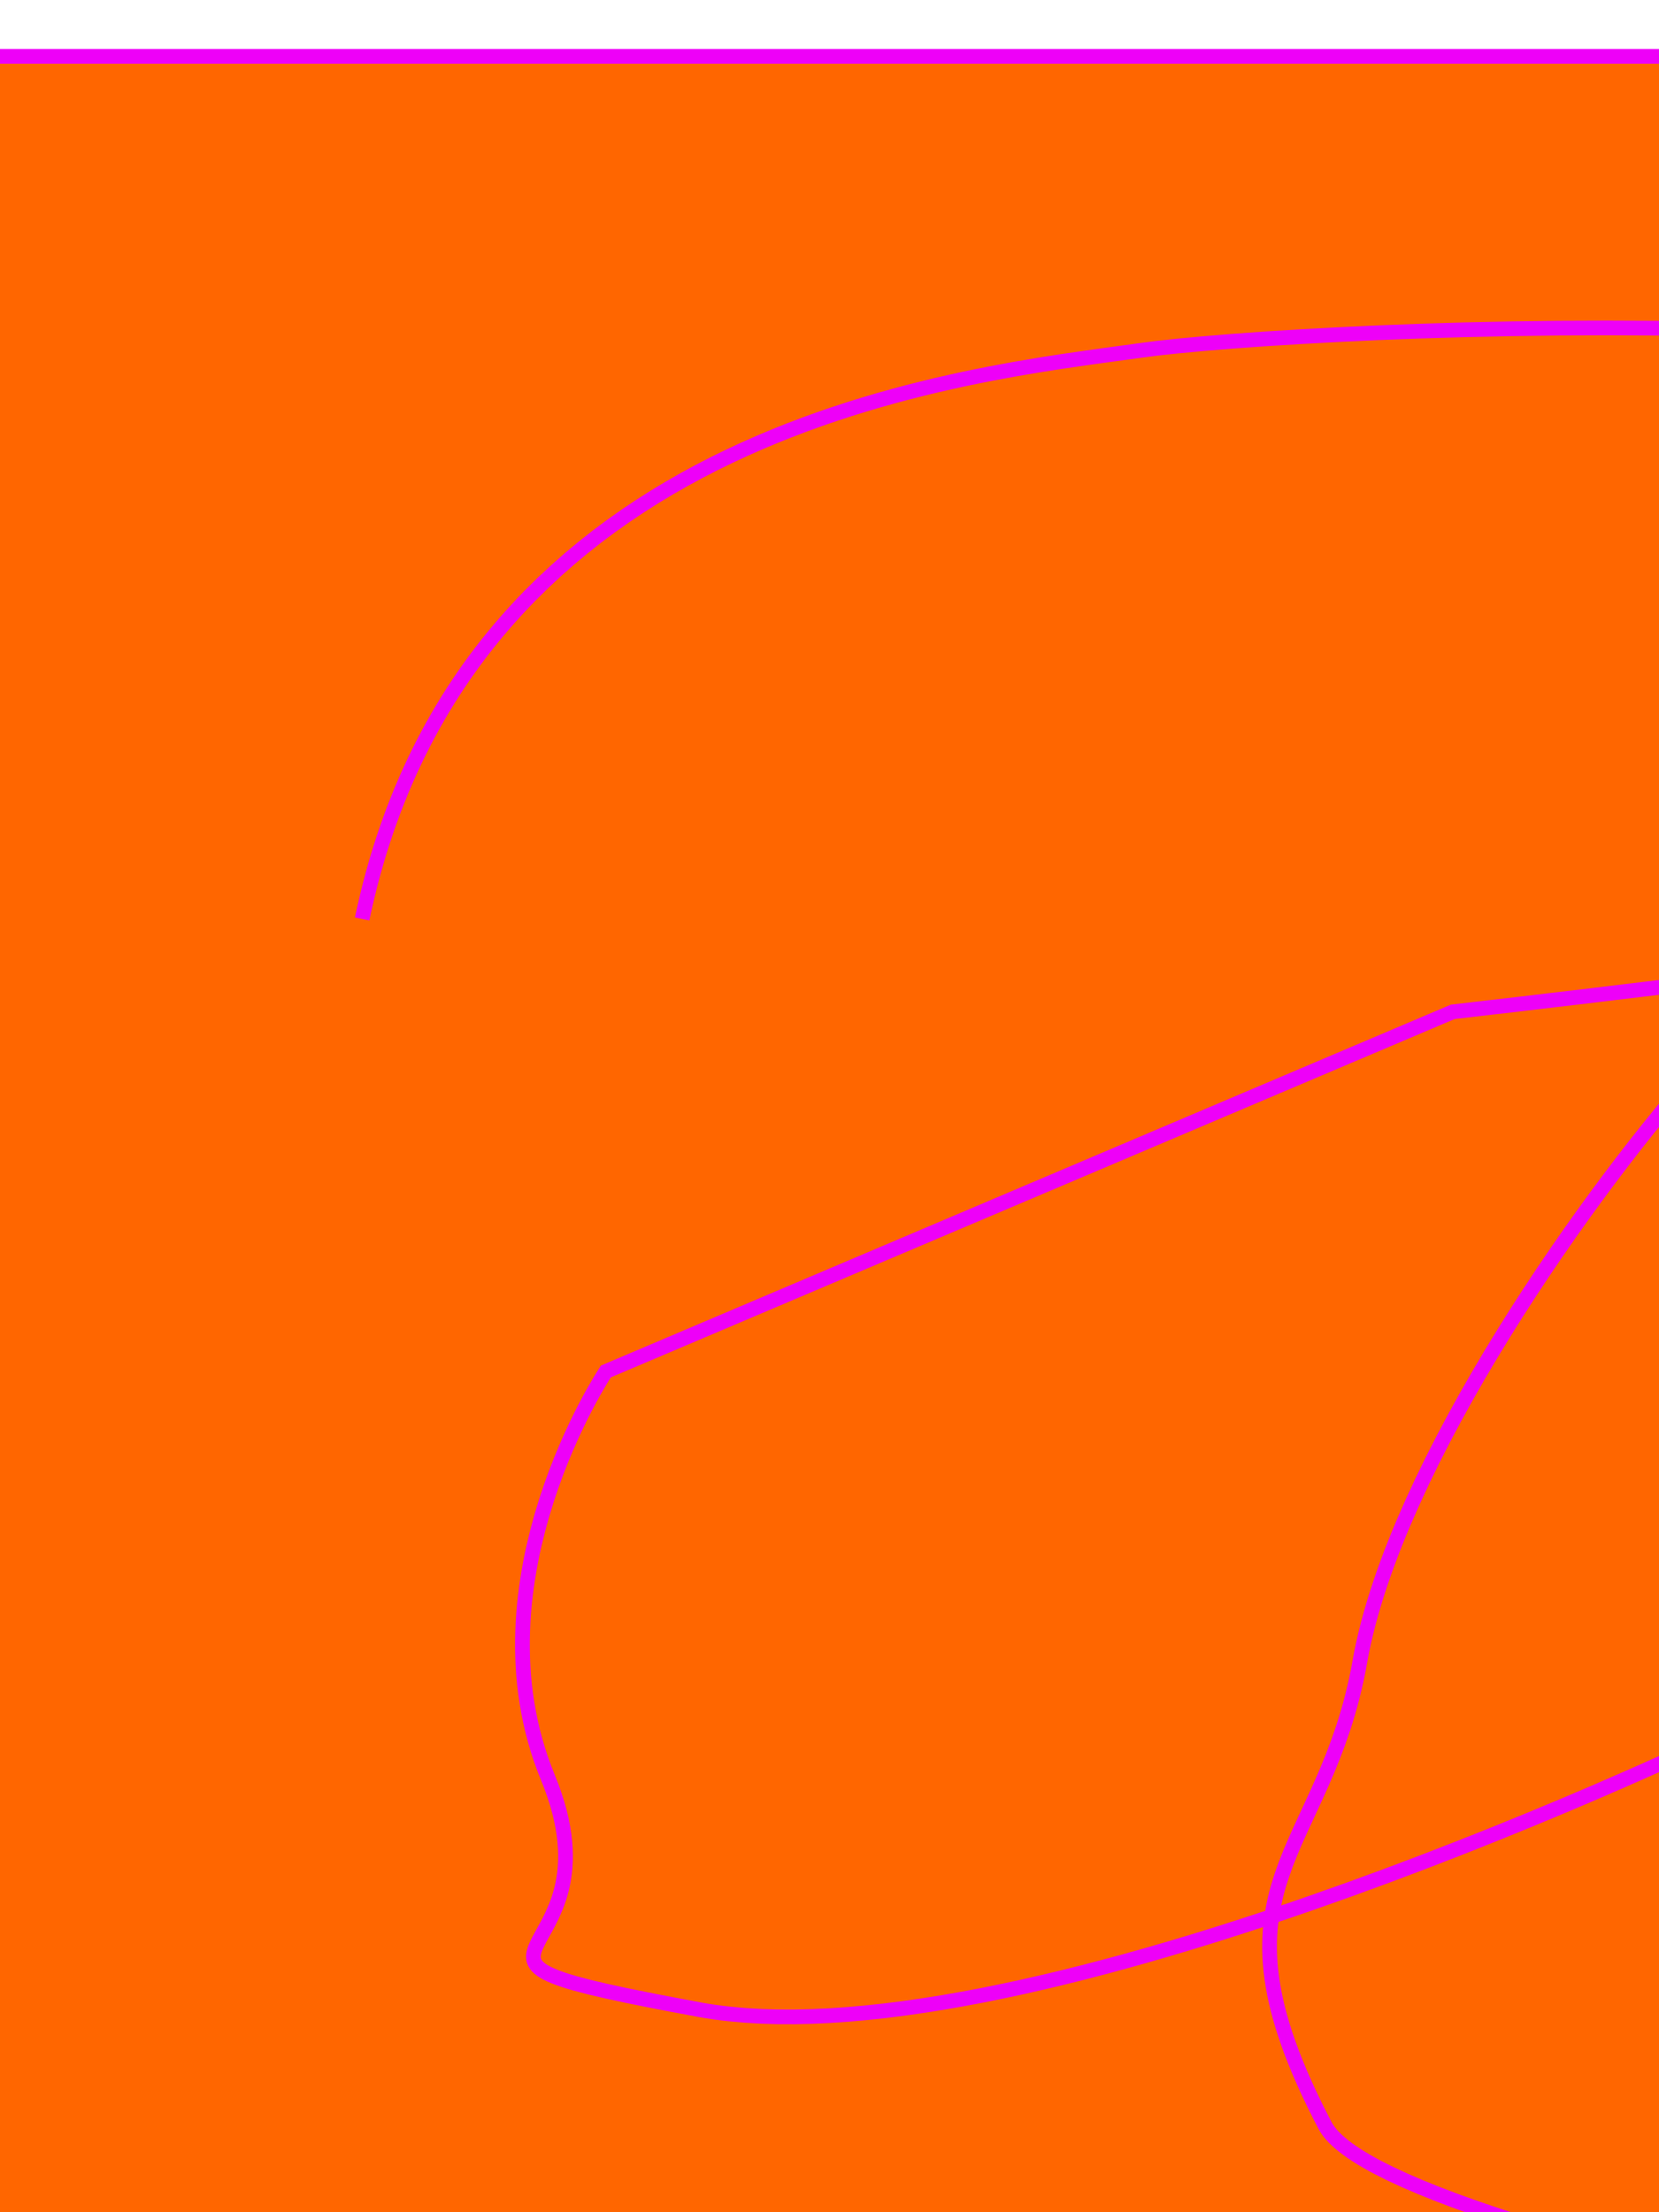
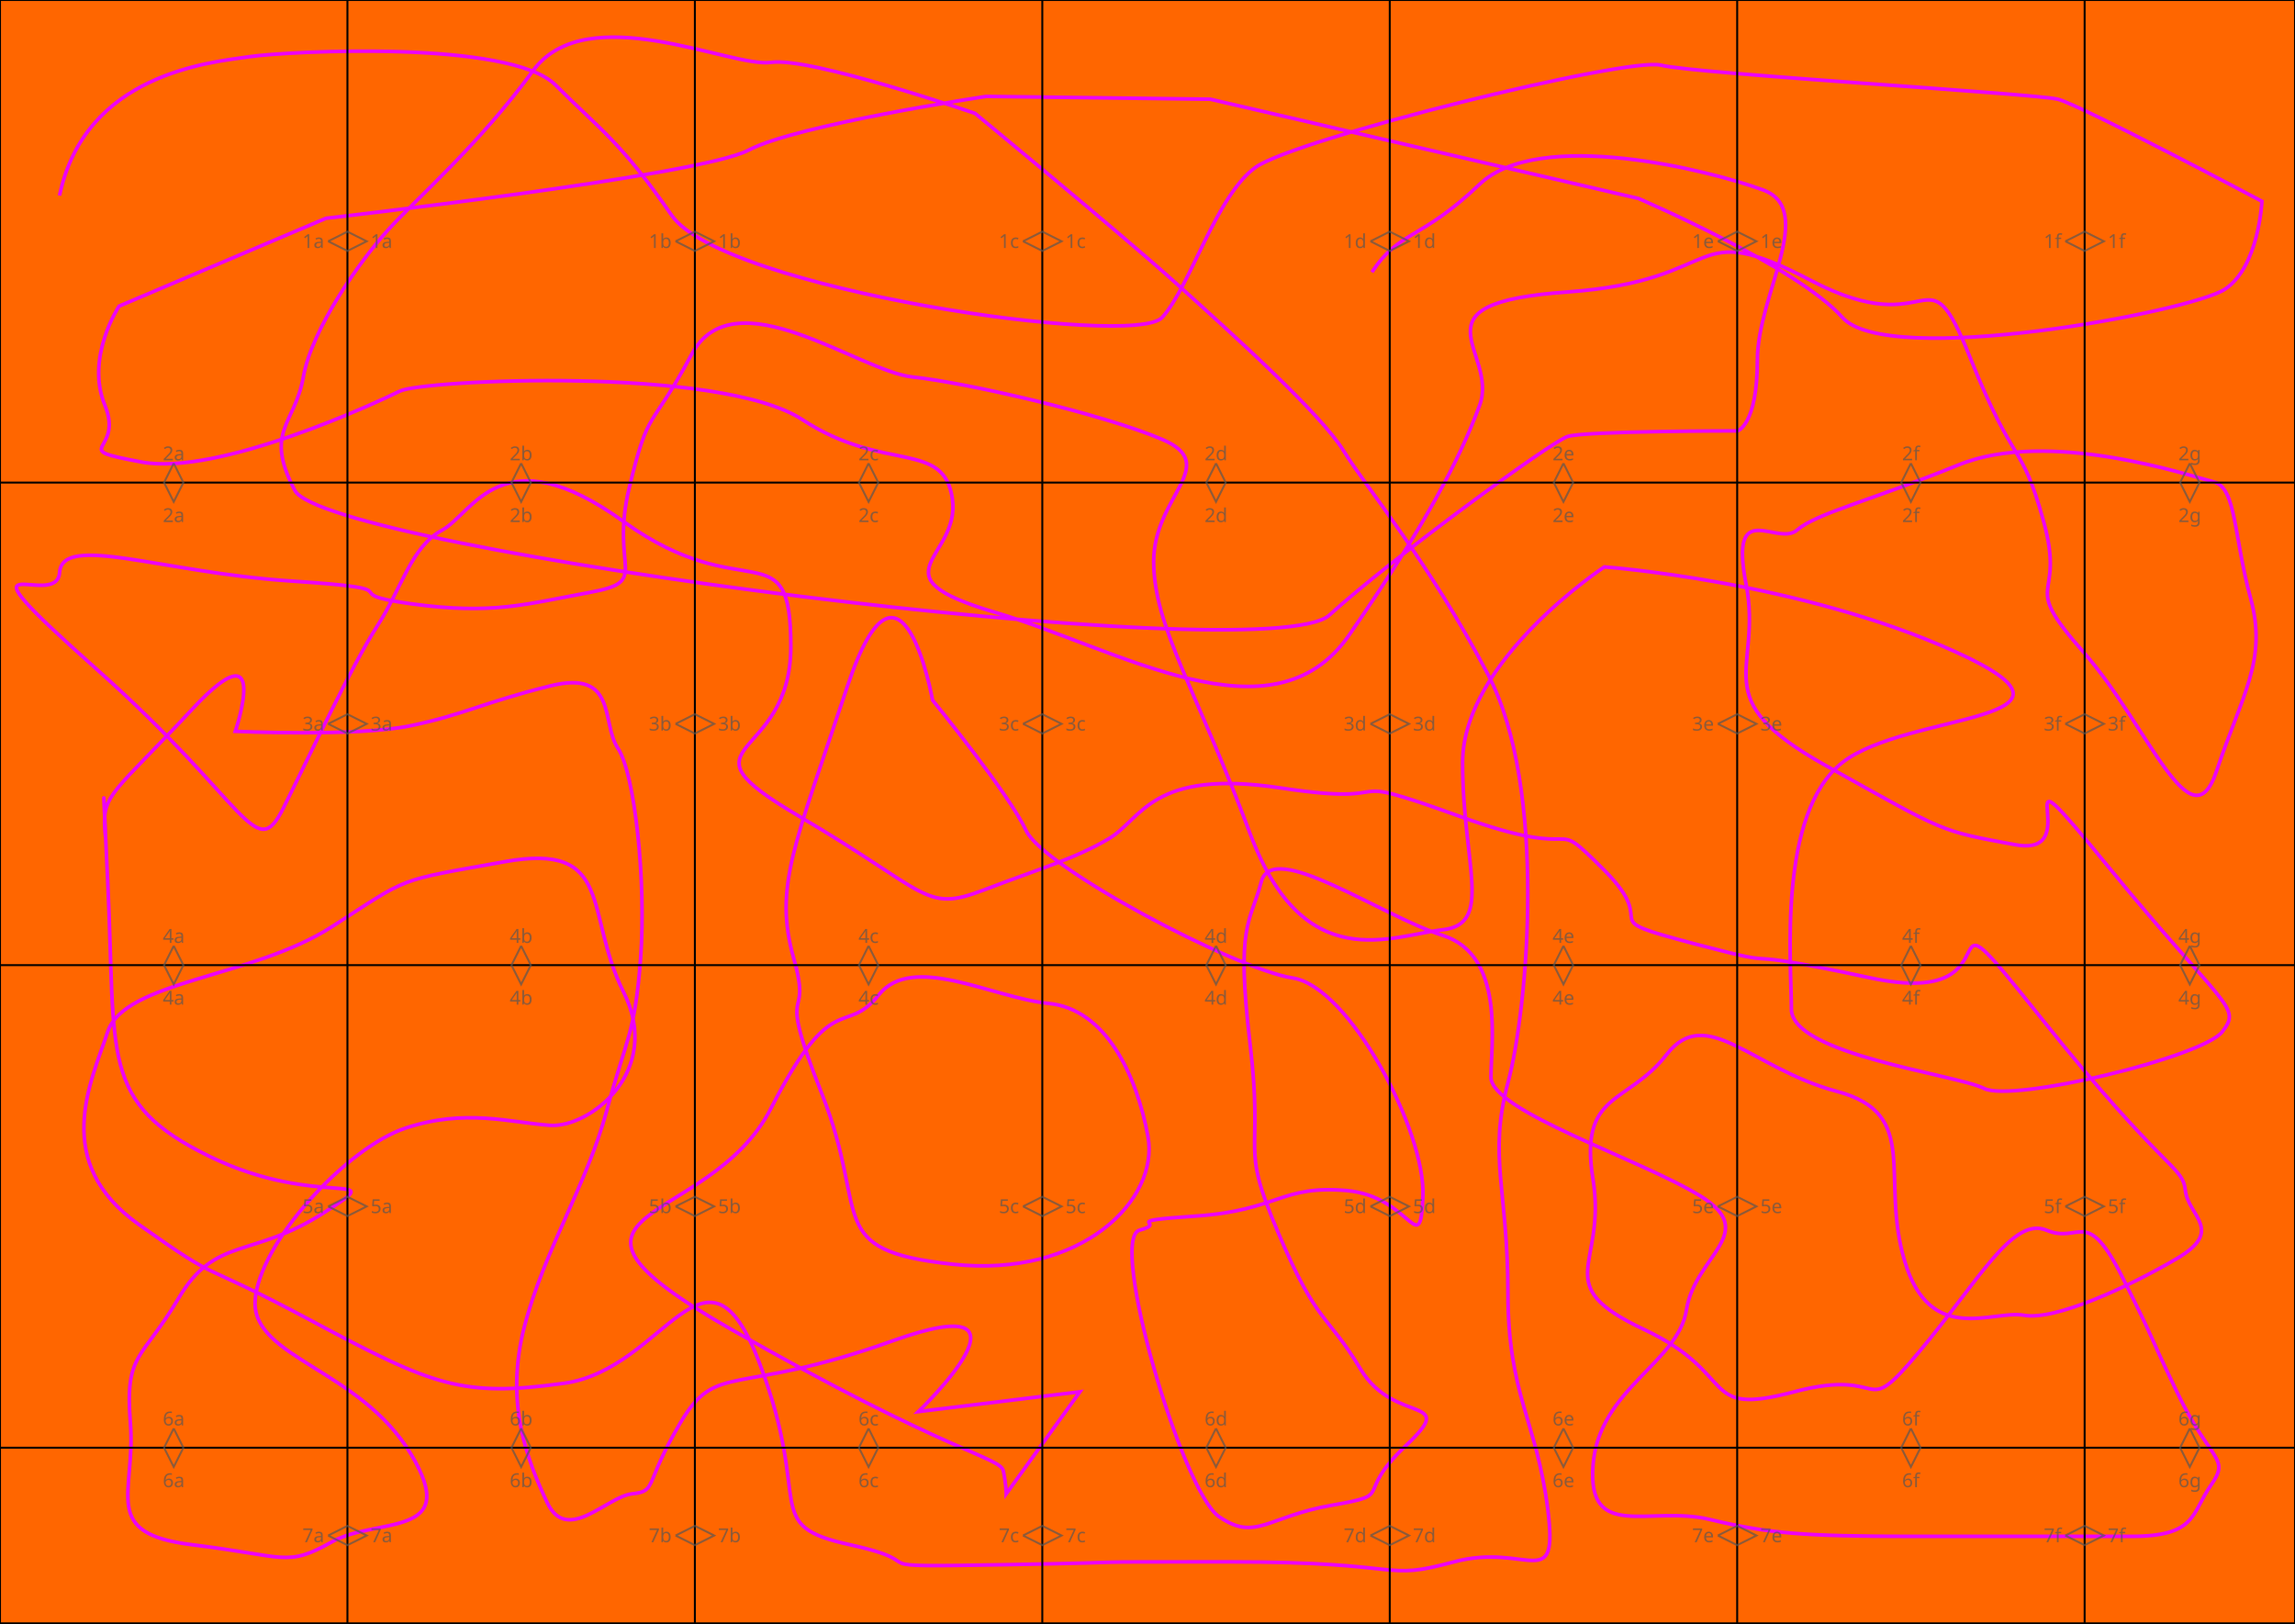
- <svg xmlns="http://www.w3.org/2000/svg" width="210.0" height="280.0" version="1.1" viewBox="-15.0 -15.0 210.0 280.0">
+ <svg xmlns="http://www.w3.org/2000/svg" width="1189mm" height="841mm" version="1.1" viewBox="0 0 1189 841">
  <defs>
    <clipPath id="clipPath932">
      <rect x="-32.591" y="-7.867" width="1239.6" height="869.84" fill="#f60" stroke="#ee00f8" stroke-width="1.865" />
    </clipPath>
  </defs>
  <rect x="-32.591" y="-7.867" width="1239.6" height="869.84" fill="#f60" stroke="#ee00f8" stroke-width="1.865" />
  <path clip-path="url(#clipPath932)" d="m30.838 101.33c13.216-63.145 77.829-69.019 98.388-71.955 20.559-2.937 135.1-8.811 158.6 14.685 23.496 23.496 33.775 29.37 60.208 67.55s239.36 69.019 254.05 52.865c14.685-16.153 27.901-63.145 48.46-77.829 20.559-14.685 192.37-57.271 209.99-52.865 17.622 4.405 193.84 14.685 205.59 17.622 11.748 2.937 105.73 52.865 105.73 52.865s-1.468 33.775-19.09 45.523c-17.622 11.748-174.75 41.117-198.24 14.685-23.496-26.433-105.73-61.676-105.73-61.676l-221.74-51.397-116.01-1.468s-98.388 14.685-123.35 27.901c-24.964 13.216-218.8 35.244-218.8 35.244l-107.2 45.523s-17.622 26.433-7.342 51.397c10.279 24.964-20.559 22.027 19.09 29.37s121.88-30.838 133.63-36.712 165.94-13.216 208.52 14.685c42.586 27.901 73.424 10.279 77.829 41.117 4.405 30.838-42.586 39.649 22.027 58.739s143.91 69.019 183.56 11.748c39.649-57.271 57.271-91.046 67.55-118.95 10.279-27.901-38.18-52.865 45.523-58.739s61.676-39.649 126.29-5.874c64.613 33.775 58.739-19.09 82.235 39.649s26.433 42.586 38.18 85.172c11.748 42.586-13.216 29.37 20.559 67.55s55.802 101.33 69.018 61.676c13.216-39.649 26.433-57.271 17.622-89.577s-7.342-57.271-19.09-60.208c-11.748-2.937-85.172-27.901-132.16-8.811-46.991 19.09-73.424 24.964-83.703 33.775-10.279 8.811-35.244-17.622-26.433 27.901 8.811 45.523-22.027 58.739 41.117 93.983 63.145 35.244 58.739 33.775 98.388 41.117 39.649 7.342-11.748-61.676 48.46 11.748s69.019 71.956 58.739 85.172c-10.279 13.216-108.67 36.712-123.35 29.37s-99.857-17.622-99.857-41.117c0-23.496-7.342-101.33 26.433-127.76 33.775-26.433 139.51-20.559 58.739-57.271-80.766-36.712-182.09-44.054-182.09-44.054s-73.424 48.46-73.424 101.33c0 52.865 16.153 83.703-10.279 86.64-26.433 2.937-71.956 24.964-99.857-49.928s-49.928-107.2-49.928-140.97c0-33.775 35.244-49.928 4.405-63.145-30.838-13.216-101.33-29.37-129.23-32.307-27.901-2.937-92.514-52.865-114.54-11.748s-22.027 26.433-32.307 69.019 11.748 48.46-20.559 54.334c-32.307 5.874-49.928 11.748-92.514 5.874s5.874-7.342-61.676-11.748c-67.55-4.405-118.95-24.964-120.42-4.405-1.468 20.559-60.208-20.559 19.09 49.928s82.235 101.33 96.92 71.956c14.685-29.37 35.244-73.424 48.46-93.983s17.622-41.117 33.775-49.928c16.153-8.811 30.838-49.928 93.983-4.405 63.145 45.523 86.64 2.937 86.64 64.613s-63.145 48.46 4.405 88.109 64.613 49.928 95.451 38.18 46.991-16.153 64.613-26.433c17.622-10.279 22.027-36.712 89.577-26.433s23.496-10.279 92.514 14.685c69.019 24.964 44.054-2.937 74.892 27.901s-8.811 23.496 46.991 38.18c55.802 14.685 8.811 0 91.046 17.622 82.235 17.622 23.496-60.208 88.109 20.559 64.613 80.766 73.424 76.361 74.892 89.577 1.468 13.216 20.559 20.559-4.405 35.244-24.964 14.685-63.145 32.307-79.298 29.37s-48.46 16.153-61.676-27.901 8.811-76.361-35.244-88.109c-44.054-11.748-67.55-45.523-88.109-19.09s-45.523 19.09-38.18 64.613-23.496 54.334 26.433 77.829c49.928 23.496 27.901 45.523 77.829 32.307s33.775 16.153 64.613-20.559 48.46-70.487 66.082-63.145c17.622 7.342 20.559-13.216 39.649 24.964s10.279 22.027 27.901 58.739 27.901 33.775 17.622 48.46-7.342 26.433-41.117 26.433h-113.07c-57.271 0-74.892-1.468-105.73-8.811s-63.145 11.748-60.208-27.901 44.054-52.865 48.46-80.766c4.405-27.901 38.18-39.649 7.342-58.739-30.838-19.09-108.67-44.054-108.67-61.676s7.342-63.145-24.964-73.424-88.109-49.928-93.983-27.901c-5.874 22.027-13.216 22.027-5.874 83.703 7.342 61.676-5.874 49.928 14.685 98.388 20.559 48.46 24.964 41.117 42.586 70.487s51.397 13.216 23.496 39.649-4.405 24.964-38.18 30.838-39.649 19.09-58.739 5.874c-19.09-13.216-57.271-143.91-41.117-148.32 16.153-4.405-13.216-4.405 29.37-7.342s44.054-16.153 77.829-13.216 38.18 36.712 39.649 2.937c1.468-33.775-38.18-108.67-67.55-113.07-29.37-4.405-129.23-57.271-138.04-76.361-8.811-19.09-48.46-67.55-48.46-67.55s-16.153-91.046-44.054-7.342c-27.901 83.703-38.18 104.26-27.901 140.97 10.279 36.712-10.279 7.342 14.685 70.487 24.964 63.145 0 80.766 67.55 88.109 67.55 7.342 107.2-33.775 101.33-66.082-5.874-32.307-22.027-66.082-51.397-69.019s-70.487-26.433-88.109-4.405c-17.622 22.027-23.496-4.405-55.802 58.739-32.307 63.145-133.63 49.928-20.559 114.54 113.07 64.613 139.51 66.082 140.97 73.424 1.468 7.342 1.468 11.748 1.468 11.748l38.18-52.865-83.703 10.279s69.019-66.082-13.216-36.712-91.046 10.279-110.14 42.586c-19.09 32.307-11.748 35.244-24.964 36.712-13.216 1.468-33.775 26.433-44.054 4.405-10.279-22.027-22.027-51.397-11.748-91.046s32.307-73.424 42.586-111.6c10.279-38.18 14.685-39.649 17.622-79.298s-2.937-95.451-11.748-108.67c-8.811-13.216 0-41.117-35.244-32.307-35.244 8.811-44.054 14.685-71.956 20.559-27.901 5.874-91.046 2.937-91.046 2.937s19.09-55.802-22.027-11.748-46.991 44.054-45.523 63.145c1.468 19.09-2.937-64.613 1.468 26.433 4.405 91.046-4.405 114.54 52.865 142.44 57.271 27.901 95.451 5.874 58.739 29.37-36.712 23.496-55.802 11.748-74.892 44.054-19.09 32.307-27.901 27.901-24.964 64.613s-16.153 57.271 32.307 63.145c48.46 5.874 48.46 11.748 71.955-1.468 23.496-13.216 67.55-1.468 41.117-45.523-26.433-44.054-82.235-49.928-80.766-79.298 1.468-29.37 46.991-79.298 77.829-89.577s54.334-2.937 74.892-1.468c20.559 1.468 58.739-27.901 38.18-69.019-20.559-41.117-4.405-77.829-61.676-67.55s-48.46 7.342-89.577 33.775c-41.117 26.433-107.2 27.901-116.01 54.334-8.811 26.433-29.37 67.55 16.153 99.857s26.433 16.153 89.577 49.928c63.145 33.775 77.829 39.649 130.69 32.307 52.865-7.342 73.424-83.703 101.33-10.279 27.901 73.424 0 83.703 46.991 93.983 46.991 10.279-2.937 11.748 80.766 10.279 83.703-1.468 22.027-1.468 116.01-1.468s77.829 10.279 116.01 0c38.18-10.279 54.334 17.622 48.46-27.901-5.874-45.523-20.559-58.739-20.559-111.6 0-52.865-10.279-70.487 0-108.67 10.279-38.18 20.559-152.72-10.279-211.46-30.838-58.739-63.145-96.92-74.892-116.01-11.748-19.09-57.271-60.208-86.64-86.64-29.37-26.433-104.26-88.109-104.26-88.109s-85.172-29.37-105.73-26.433c-20.559 2.937-95.451-33.775-123.35 4.405-27.901 38.18-60.208 66.082-74.892 82.235-14.685 16.153-39.649 51.397-44.054 76.361-4.405 24.964-20.559 27.901-4.405 58.739 16.153 30.838 503.69 93.983 536 64.613 32.307-29.37 114.54-89.577 123.35-92.514 8.811-2.937 88.109-2.937 88.109-2.937s10.279-2.937 10.279-36.712 30.838-77.829 2.937-88.109c-27.901-10.279-116.01-32.307-146.85-2.937-30.838 29.37-41.117 23.496-55.802 45.523" fill="none" stroke="#ee00f8" stroke-width="1.865" />
+   <rect stroke="#000" fill="none" stroke-width="1" x="0" y="0" width="1189.0" height="841.0" />
+   <path stroke="#000" stroke-width="1" d="M180.0 0 V841.0" />
+   <path stroke="#000" stroke-width="1" d="M360.0 0 V841.0" />
+   <path stroke="#000" stroke-width="1" d="M540.0 0 V841.0" />
+   <path stroke="#000" stroke-width="1" d="M720.0 0 V841.0" />
+   <path stroke="#000" stroke-width="1" d="M900.0 0 V841.0" />
+   <path stroke="#000" stroke-width="1" d="M1080.0 0 V841.0" />
+   <path stroke="#000" stroke-width="1" d="M0 250.0 H1189.0" />
+   <path stroke="#000" stroke-width="1" d="M0 500.0 H1189.0" />
+   <path stroke="#000" stroke-width="1" d="M0 750.0 H1189.0" />
+   <g opacity="0.7">
+     <text x="168.0" y="125.0" font-family="sans-serif" font-size="10" dominant-baseline="middle" text-anchor="end" stroke-width="0" stroke="#555" fill="#555">1a</text>
+     <text x="192.0" y="125.0" font-family="sans-serif" font-size="10" dominant-baseline="middle" text-anchor="start" stroke-width="0" stroke="#555" fill="#555">1a</text>
+     <path d="M170.0 125.0 L180.0 130.0 L190.0 125.0 L180.0 120.0 L170.0 125.0" stroke-width="1" stroke="#555" fill="none">1a</path>
+   </g>
+   <g opacity="0.7">
+     <text x="348.0" y="125.0" font-family="sans-serif" font-size="10" dominant-baseline="middle" text-anchor="end" stroke-width="0" stroke="#555" fill="#555">1b</text>
+     <text x="372.0" y="125.0" font-family="sans-serif" font-size="10" dominant-baseline="middle" text-anchor="start" stroke-width="0" stroke="#555" fill="#555">1b</text>
+     <path d="M350.0 125.0 L360.0 130.0 L370.0 125.0 L360.0 120.0 L350.0 125.0" stroke-width="1" stroke="#555" fill="none">1b</path>
+   </g>
+   <g opacity="0.7">
+     <text x="528.0" y="125.0" font-family="sans-serif" font-size="10" dominant-baseline="middle" text-anchor="end" stroke-width="0" stroke="#555" fill="#555">1c</text>
+     <text x="552.0" y="125.0" font-family="sans-serif" font-size="10" dominant-baseline="middle" text-anchor="start" stroke-width="0" stroke="#555" fill="#555">1c</text>
+     <path d="M530.0 125.0 L540.0 130.0 L550.0 125.0 L540.0 120.0 L530.0 125.0" stroke-width="1" stroke="#555" fill="none">1c</path>
+   </g>
+   <g opacity="0.7">
+     <text x="708.0" y="125.0" font-family="sans-serif" font-size="10" dominant-baseline="middle" text-anchor="end" stroke-width="0" stroke="#555" fill="#555">1d</text>
+     <text x="732.0" y="125.0" font-family="sans-serif" font-size="10" dominant-baseline="middle" text-anchor="start" stroke-width="0" stroke="#555" fill="#555">1d</text>
+     <path d="M710.0 125.0 L720.0 130.0 L730.0 125.0 L720.0 120.0 L710.0 125.0" stroke-width="1" stroke="#555" fill="none">1d</path>
+   </g>
+   <g opacity="0.7">
+     <text x="888.0" y="125.0" font-family="sans-serif" font-size="10" dominant-baseline="middle" text-anchor="end" stroke-width="0" stroke="#555" fill="#555">1e</text>
+     <text x="912.0" y="125.0" font-family="sans-serif" font-size="10" dominant-baseline="middle" text-anchor="start" stroke-width="0" stroke="#555" fill="#555">1e</text>
+     <path d="M890.0 125.0 L900.0 130.0 L910.0 125.0 L900.0 120.0 L890.0 125.0" stroke-width="1" stroke="#555" fill="none">1e</path>
+   </g>
+   <g opacity="0.7">
+     <text x="1068.0" y="125.0" font-family="sans-serif" font-size="10" dominant-baseline="middle" text-anchor="end" stroke-width="0" stroke="#555" fill="#555">1f</text>
+     <text x="1092.0" y="125.0" font-family="sans-serif" font-size="10" dominant-baseline="middle" text-anchor="start" stroke-width="0" stroke="#555" fill="#555">1f</text>
+     <path d="M1070.0 125.0 L1080.0 130.0 L1090.0 125.0 L1080.0 120.0 L1070.0 125.0" stroke-width="1" stroke="#555" fill="none">1f</path>
+   </g>
+   <g opacity="0.7">
+     <text x="168.0" y="375.0" font-family="sans-serif" font-size="10" dominant-baseline="middle" text-anchor="end" stroke-width="0" stroke="#555" fill="#555">3a</text>
+     <text x="192.0" y="375.0" font-family="sans-serif" font-size="10" dominant-baseline="middle" text-anchor="start" stroke-width="0" stroke="#555" fill="#555">3a</text>
+     <path d="M170.0 375.0 L180.0 380.0 L190.0 375.0 L180.0 370.0 L170.0 375.0" stroke-width="1" stroke="#555" fill="none">3a</path>
+   </g>
+   <g opacity="0.7">
+     <text x="348.0" y="375.0" font-family="sans-serif" font-size="10" dominant-baseline="middle" text-anchor="end" stroke-width="0" stroke="#555" fill="#555">3b</text>
+     <text x="372.0" y="375.0" font-family="sans-serif" font-size="10" dominant-baseline="middle" text-anchor="start" stroke-width="0" stroke="#555" fill="#555">3b</text>
+     <path d="M350.0 375.0 L360.0 380.0 L370.0 375.0 L360.0 370.0 L350.0 375.0" stroke-width="1" stroke="#555" fill="none">3b</path>
+   </g>
+   <g opacity="0.7">
+     <text x="528.0" y="375.0" font-family="sans-serif" font-size="10" dominant-baseline="middle" text-anchor="end" stroke-width="0" stroke="#555" fill="#555">3c</text>
+     <text x="552.0" y="375.0" font-family="sans-serif" font-size="10" dominant-baseline="middle" text-anchor="start" stroke-width="0" stroke="#555" fill="#555">3c</text>
+     <path d="M530.0 375.0 L540.0 380.0 L550.0 375.0 L540.0 370.0 L530.0 375.0" stroke-width="1" stroke="#555" fill="none">3c</path>
+   </g>
+   <g opacity="0.7">
+     <text x="708.0" y="375.0" font-family="sans-serif" font-size="10" dominant-baseline="middle" text-anchor="end" stroke-width="0" stroke="#555" fill="#555">3d</text>
+     <text x="732.0" y="375.0" font-family="sans-serif" font-size="10" dominant-baseline="middle" text-anchor="start" stroke-width="0" stroke="#555" fill="#555">3d</text>
+     <path d="M710.0 375.0 L720.0 380.0 L730.0 375.0 L720.0 370.0 L710.0 375.0" stroke-width="1" stroke="#555" fill="none">3d</path>
+   </g>
+   <g opacity="0.7">
+     <text x="888.0" y="375.0" font-family="sans-serif" font-size="10" dominant-baseline="middle" text-anchor="end" stroke-width="0" stroke="#555" fill="#555">3e</text>
+     <text x="912.0" y="375.0" font-family="sans-serif" font-size="10" dominant-baseline="middle" text-anchor="start" stroke-width="0" stroke="#555" fill="#555">3e</text>
+     <path d="M890.0 375.0 L900.0 380.0 L910.0 375.0 L900.0 370.0 L890.0 375.0" stroke-width="1" stroke="#555" fill="none">3e</path>
+   </g>
+   <g opacity="0.7">
+     <text x="1068.0" y="375.0" font-family="sans-serif" font-size="10" dominant-baseline="middle" text-anchor="end" stroke-width="0" stroke="#555" fill="#555">3f</text>
+     <text x="1092.0" y="375.0" font-family="sans-serif" font-size="10" dominant-baseline="middle" text-anchor="start" stroke-width="0" stroke="#555" fill="#555">3f</text>
+     <path d="M1070.0 375.0 L1080.0 380.0 L1090.0 375.0 L1080.0 370.0 L1070.0 375.0" stroke-width="1" stroke="#555" fill="none">3f</path>
+   </g>
+   <g opacity="0.7">
+     <text x="168.0" y="625.0" font-family="sans-serif" font-size="10" dominant-baseline="middle" text-anchor="end" stroke-width="0" stroke="#555" fill="#555">5a</text>
+     <text x="192.0" y="625.0" font-family="sans-serif" font-size="10" dominant-baseline="middle" text-anchor="start" stroke-width="0" stroke="#555" fill="#555">5a</text>
+     <path d="M170.0 625.0 L180.0 630.0 L190.0 625.0 L180.0 620.0 L170.0 625.0" stroke-width="1" stroke="#555" fill="none">5a</path>
+   </g>
+   <g opacity="0.7">
+     <text x="348.0" y="625.0" font-family="sans-serif" font-size="10" dominant-baseline="middle" text-anchor="end" stroke-width="0" stroke="#555" fill="#555">5b</text>
+     <text x="372.0" y="625.0" font-family="sans-serif" font-size="10" dominant-baseline="middle" text-anchor="start" stroke-width="0" stroke="#555" fill="#555">5b</text>
+     <path d="M350.0 625.0 L360.0 630.0 L370.0 625.0 L360.0 620.0 L350.0 625.0" stroke-width="1" stroke="#555" fill="none">5b</path>
+   </g>
+   <g opacity="0.7">
+     <text x="528.0" y="625.0" font-family="sans-serif" font-size="10" dominant-baseline="middle" text-anchor="end" stroke-width="0" stroke="#555" fill="#555">5c</text>
+     <text x="552.0" y="625.0" font-family="sans-serif" font-size="10" dominant-baseline="middle" text-anchor="start" stroke-width="0" stroke="#555" fill="#555">5c</text>
+     <path d="M530.0 625.0 L540.0 630.0 L550.0 625.0 L540.0 620.0 L530.0 625.0" stroke-width="1" stroke="#555" fill="none">5c</path>
+   </g>
+   <g opacity="0.7">
+     <text x="708.0" y="625.0" font-family="sans-serif" font-size="10" dominant-baseline="middle" text-anchor="end" stroke-width="0" stroke="#555" fill="#555">5d</text>
+     <text x="732.0" y="625.0" font-family="sans-serif" font-size="10" dominant-baseline="middle" text-anchor="start" stroke-width="0" stroke="#555" fill="#555">5d</text>
+     <path d="M710.0 625.0 L720.0 630.0 L730.0 625.0 L720.0 620.0 L710.0 625.0" stroke-width="1" stroke="#555" fill="none">5d</path>
+   </g>
+   <g opacity="0.7">
+     <text x="888.0" y="625.0" font-family="sans-serif" font-size="10" dominant-baseline="middle" text-anchor="end" stroke-width="0" stroke="#555" fill="#555">5e</text>
+     <text x="912.0" y="625.0" font-family="sans-serif" font-size="10" dominant-baseline="middle" text-anchor="start" stroke-width="0" stroke="#555" fill="#555">5e</text>
+     <path d="M890.0 625.0 L900.0 630.0 L910.0 625.0 L900.0 620.0 L890.0 625.0" stroke-width="1" stroke="#555" fill="none">5e</path>
+   </g>
+   <g opacity="0.7">
+     <text x="1068.0" y="625.0" font-family="sans-serif" font-size="10" dominant-baseline="middle" text-anchor="end" stroke-width="0" stroke="#555" fill="#555">5f</text>
+     <text x="1092.0" y="625.0" font-family="sans-serif" font-size="10" dominant-baseline="middle" text-anchor="start" stroke-width="0" stroke="#555" fill="#555">5f</text>
+     <path d="M1070.0 625.0 L1080.0 630.0 L1090.0 625.0 L1080.0 620.0 L1070.0 625.0" stroke-width="1" stroke="#555" fill="none">5f</path>
+   </g>
+   <g opacity="0.7">
+     <text x="168.0" y="795.5" font-family="sans-serif" font-size="10" dominant-baseline="middle" text-anchor="end" stroke-width="0" stroke="#555" fill="#555">7a</text>
+     <text x="192.0" y="795.5" font-family="sans-serif" font-size="10" dominant-baseline="middle" text-anchor="start" stroke-width="0" stroke="#555" fill="#555">7a</text>
+     <path d="M170.0 795.5 L180.0 800.5 L190.0 795.5 L180.0 790.5 L170.0 795.5" stroke-width="1" stroke="#555" fill="none">7a</path>
+   </g>
+   <g opacity="0.7">
+     <text x="348.0" y="795.5" font-family="sans-serif" font-size="10" dominant-baseline="middle" text-anchor="end" stroke-width="0" stroke="#555" fill="#555">7b</text>
+     <text x="372.0" y="795.5" font-family="sans-serif" font-size="10" dominant-baseline="middle" text-anchor="start" stroke-width="0" stroke="#555" fill="#555">7b</text>
+     <path d="M350.0 795.5 L360.0 800.5 L370.0 795.5 L360.0 790.5 L350.0 795.5" stroke-width="1" stroke="#555" fill="none">7b</path>
+   </g>
+   <g opacity="0.7">
+     <text x="528.0" y="795.5" font-family="sans-serif" font-size="10" dominant-baseline="middle" text-anchor="end" stroke-width="0" stroke="#555" fill="#555">7c</text>
+     <text x="552.0" y="795.5" font-family="sans-serif" font-size="10" dominant-baseline="middle" text-anchor="start" stroke-width="0" stroke="#555" fill="#555">7c</text>
+     <path d="M530.0 795.5 L540.0 800.5 L550.0 795.5 L540.0 790.5 L530.0 795.5" stroke-width="1" stroke="#555" fill="none">7c</path>
+   </g>
+   <g opacity="0.7">
+     <text x="708.0" y="795.5" font-family="sans-serif" font-size="10" dominant-baseline="middle" text-anchor="end" stroke-width="0" stroke="#555" fill="#555">7d</text>
+     <text x="732.0" y="795.5" font-family="sans-serif" font-size="10" dominant-baseline="middle" text-anchor="start" stroke-width="0" stroke="#555" fill="#555">7d</text>
+     <path d="M710.0 795.5 L720.0 800.5 L730.0 795.5 L720.0 790.5 L710.0 795.5" stroke-width="1" stroke="#555" fill="none">7d</path>
+   </g>
+   <g opacity="0.7">
+     <text x="888.0" y="795.5" font-family="sans-serif" font-size="10" dominant-baseline="middle" text-anchor="end" stroke-width="0" stroke="#555" fill="#555">7e</text>
+     <text x="912.0" y="795.5" font-family="sans-serif" font-size="10" dominant-baseline="middle" text-anchor="start" stroke-width="0" stroke="#555" fill="#555">7e</text>
+     <path d="M890.0 795.5 L900.0 800.5 L910.0 795.5 L900.0 790.5 L890.0 795.5" stroke-width="1" stroke="#555" fill="none">7e</path>
+   </g>
+   <g opacity="0.7">
+     <text x="1068.0" y="795.5" font-family="sans-serif" font-size="10" dominant-baseline="middle" text-anchor="end" stroke-width="0" stroke="#555" fill="#555">7f</text>
+     <text x="1092.0" y="795.5" font-family="sans-serif" font-size="10" dominant-baseline="middle" text-anchor="start" stroke-width="0" stroke="#555" fill="#555">7f</text>
+     <path d="M1070.0 795.5 L1080.0 800.5 L1090.0 795.5 L1080.0 790.5 L1070.0 795.5" stroke-width="1" stroke="#555" fill="none">7f</path>
+   </g>
+   <g opacity="0.7">
+     <text x="90.0" y="235.0" font-family="sans-serif" font-size="10" dominant-baseline="middle" text-anchor="middle" stroke-width="0" stroke="#555" fill="#555">2a</text>
+     <text x="90.0" y="267.0" font-family="sans-serif" font-size="10" dominant-baseline="middle" text-anchor="middle" stroke-width="0" stroke="#555" fill="#555">2a</text>
+     <path d="M90.0 240.0 L95.0 250.0 L90.0 260.0 L85.0 250.0 L90.0 240.0" stroke-width="1" stroke="#555" fill="none">2a</path>
+   </g>
+   <g opacity="0.7">
+     <text x="270.0" y="235.0" font-family="sans-serif" font-size="10" dominant-baseline="middle" text-anchor="middle" stroke-width="0" stroke="#555" fill="#555">2b</text>
+     <text x="270.0" y="267.0" font-family="sans-serif" font-size="10" dominant-baseline="middle" text-anchor="middle" stroke-width="0" stroke="#555" fill="#555">2b</text>
+     <path d="M270.0 240.0 L275.0 250.0 L270.0 260.0 L265.0 250.0 L270.0 240.0" stroke-width="1" stroke="#555" fill="none">2b</path>
+   </g>
+   <g opacity="0.7">
+     <text x="450.0" y="235.0" font-family="sans-serif" font-size="10" dominant-baseline="middle" text-anchor="middle" stroke-width="0" stroke="#555" fill="#555">2c</text>
+     <text x="450.0" y="267.0" font-family="sans-serif" font-size="10" dominant-baseline="middle" text-anchor="middle" stroke-width="0" stroke="#555" fill="#555">2c</text>
+     <path d="M450.0 240.0 L455.0 250.0 L450.0 260.0 L445.0 250.0 L450.0 240.0" stroke-width="1" stroke="#555" fill="none">2c</path>
+   </g>
+   <g opacity="0.7">
+     <text x="630.0" y="235.0" font-family="sans-serif" font-size="10" dominant-baseline="middle" text-anchor="middle" stroke-width="0" stroke="#555" fill="#555">2d</text>
+     <text x="630.0" y="267.0" font-family="sans-serif" font-size="10" dominant-baseline="middle" text-anchor="middle" stroke-width="0" stroke="#555" fill="#555">2d</text>
+     <path d="M630.0 240.0 L635.0 250.0 L630.0 260.0 L625.0 250.0 L630.0 240.0" stroke-width="1" stroke="#555" fill="none">2d</path>
+   </g>
+   <g opacity="0.7">
+     <text x="810.0" y="235.0" font-family="sans-serif" font-size="10" dominant-baseline="middle" text-anchor="middle" stroke-width="0" stroke="#555" fill="#555">2e</text>
+     <text x="810.0" y="267.0" font-family="sans-serif" font-size="10" dominant-baseline="middle" text-anchor="middle" stroke-width="0" stroke="#555" fill="#555">2e</text>
+     <path d="M810.0 240.0 L815.0 250.0 L810.0 260.0 L805.0 250.0 L810.0 240.0" stroke-width="1" stroke="#555" fill="none">2e</path>
+   </g>
+   <g opacity="0.7">
+     <text x="990.0" y="235.0" font-family="sans-serif" font-size="10" dominant-baseline="middle" text-anchor="middle" stroke-width="0" stroke="#555" fill="#555">2f</text>
+     <text x="990.0" y="267.0" font-family="sans-serif" font-size="10" dominant-baseline="middle" text-anchor="middle" stroke-width="0" stroke="#555" fill="#555">2f</text>
+     <path d="M990.0 240.0 L995.0 250.0 L990.0 260.0 L985.0 250.0 L990.0 240.0" stroke-width="1" stroke="#555" fill="none">2f</path>
+   </g>
+   <g opacity="0.7">
+     <text x="1134.5" y="235.0" font-family="sans-serif" font-size="10" dominant-baseline="middle" text-anchor="middle" stroke-width="0" stroke="#555" fill="#555">2g</text>
+     <text x="1134.5" y="267.0" font-family="sans-serif" font-size="10" dominant-baseline="middle" text-anchor="middle" stroke-width="0" stroke="#555" fill="#555">2g</text>
+     <path d="M1134.5 240.0 L1139.5 250.0 L1134.5 260.0 L1129.5 250.0 L1134.5 240.0" stroke-width="1" stroke="#555" fill="none">2g</path>
+   </g>
+   <g opacity="0.7">
+     <text x="90.0" y="485.0" font-family="sans-serif" font-size="10" dominant-baseline="middle" text-anchor="middle" stroke-width="0" stroke="#555" fill="#555">4a</text>
+     <text x="90.0" y="517.0" font-family="sans-serif" font-size="10" dominant-baseline="middle" text-anchor="middle" stroke-width="0" stroke="#555" fill="#555">4a</text>
+     <path d="M90.0 490.0 L95.0 500.0 L90.0 510.0 L85.0 500.0 L90.0 490.0" stroke-width="1" stroke="#555" fill="none">4a</path>
+   </g>
+   <g opacity="0.7">
+     <text x="270.0" y="485.0" font-family="sans-serif" font-size="10" dominant-baseline="middle" text-anchor="middle" stroke-width="0" stroke="#555" fill="#555">4b</text>
+     <text x="270.0" y="517.0" font-family="sans-serif" font-size="10" dominant-baseline="middle" text-anchor="middle" stroke-width="0" stroke="#555" fill="#555">4b</text>
+     <path d="M270.0 490.0 L275.0 500.0 L270.0 510.0 L265.0 500.0 L270.0 490.0" stroke-width="1" stroke="#555" fill="none">4b</path>
+   </g>
+   <g opacity="0.7">
+     <text x="450.0" y="485.0" font-family="sans-serif" font-size="10" dominant-baseline="middle" text-anchor="middle" stroke-width="0" stroke="#555" fill="#555">4c</text>
+     <text x="450.0" y="517.0" font-family="sans-serif" font-size="10" dominant-baseline="middle" text-anchor="middle" stroke-width="0" stroke="#555" fill="#555">4c</text>
+     <path d="M450.0 490.0 L455.0 500.0 L450.0 510.0 L445.0 500.0 L450.0 490.0" stroke-width="1" stroke="#555" fill="none">4c</path>
+   </g>
+   <g opacity="0.7">
+     <text x="630.0" y="485.0" font-family="sans-serif" font-size="10" dominant-baseline="middle" text-anchor="middle" stroke-width="0" stroke="#555" fill="#555">4d</text>
+     <text x="630.0" y="517.0" font-family="sans-serif" font-size="10" dominant-baseline="middle" text-anchor="middle" stroke-width="0" stroke="#555" fill="#555">4d</text>
+     <path d="M630.0 490.0 L635.0 500.0 L630.0 510.0 L625.0 500.0 L630.0 490.0" stroke-width="1" stroke="#555" fill="none">4d</path>
+   </g>
+   <g opacity="0.7">
+     <text x="810.0" y="485.0" font-family="sans-serif" font-size="10" dominant-baseline="middle" text-anchor="middle" stroke-width="0" stroke="#555" fill="#555">4e</text>
+     <text x="810.0" y="517.0" font-family="sans-serif" font-size="10" dominant-baseline="middle" text-anchor="middle" stroke-width="0" stroke="#555" fill="#555">4e</text>
+     <path d="M810.0 490.0 L815.0 500.0 L810.0 510.0 L805.0 500.0 L810.0 490.0" stroke-width="1" stroke="#555" fill="none">4e</path>
+   </g>
+   <g opacity="0.7">
+     <text x="990.0" y="485.0" font-family="sans-serif" font-size="10" dominant-baseline="middle" text-anchor="middle" stroke-width="0" stroke="#555" fill="#555">4f</text>
+     <text x="990.0" y="517.0" font-family="sans-serif" font-size="10" dominant-baseline="middle" text-anchor="middle" stroke-width="0" stroke="#555" fill="#555">4f</text>
+     <path d="M990.0 490.0 L995.0 500.0 L990.0 510.0 L985.0 500.0 L990.0 490.0" stroke-width="1" stroke="#555" fill="none">4f</path>
+   </g>
+   <g opacity="0.7">
+     <text x="1134.5" y="485.0" font-family="sans-serif" font-size="10" dominant-baseline="middle" text-anchor="middle" stroke-width="0" stroke="#555" fill="#555">4g</text>
+     <text x="1134.5" y="517.0" font-family="sans-serif" font-size="10" dominant-baseline="middle" text-anchor="middle" stroke-width="0" stroke="#555" fill="#555">4g</text>
+     <path d="M1134.5 490.0 L1139.5 500.0 L1134.5 510.0 L1129.5 500.0 L1134.5 490.0" stroke-width="1" stroke="#555" fill="none">4g</path>
+   </g>
+   <g opacity="0.7">
+     <text x="90.0" y="735.0" font-family="sans-serif" font-size="10" dominant-baseline="middle" text-anchor="middle" stroke-width="0" stroke="#555" fill="#555">6a</text>
+     <text x="90.0" y="767.0" font-family="sans-serif" font-size="10" dominant-baseline="middle" text-anchor="middle" stroke-width="0" stroke="#555" fill="#555">6a</text>
+     <path d="M90.0 740.0 L95.0 750.0 L90.0 760.0 L85.0 750.0 L90.0 740.0" stroke-width="1" stroke="#555" fill="none">6a</path>
+   </g>
+   <g opacity="0.7">
+     <text x="270.0" y="735.0" font-family="sans-serif" font-size="10" dominant-baseline="middle" text-anchor="middle" stroke-width="0" stroke="#555" fill="#555">6b</text>
+     <text x="270.0" y="767.0" font-family="sans-serif" font-size="10" dominant-baseline="middle" text-anchor="middle" stroke-width="0" stroke="#555" fill="#555">6b</text>
+     <path d="M270.0 740.0 L275.0 750.0 L270.0 760.0 L265.0 750.0 L270.0 740.0" stroke-width="1" stroke="#555" fill="none">6b</path>
+   </g>
+   <g opacity="0.7">
+     <text x="450.0" y="735.0" font-family="sans-serif" font-size="10" dominant-baseline="middle" text-anchor="middle" stroke-width="0" stroke="#555" fill="#555">6c</text>
+     <text x="450.0" y="767.0" font-family="sans-serif" font-size="10" dominant-baseline="middle" text-anchor="middle" stroke-width="0" stroke="#555" fill="#555">6c</text>
+     <path d="M450.0 740.0 L455.0 750.0 L450.0 760.0 L445.0 750.0 L450.0 740.0" stroke-width="1" stroke="#555" fill="none">6c</path>
+   </g>
+   <g opacity="0.7">
+     <text x="630.0" y="735.0" font-family="sans-serif" font-size="10" dominant-baseline="middle" text-anchor="middle" stroke-width="0" stroke="#555" fill="#555">6d</text>
+     <text x="630.0" y="767.0" font-family="sans-serif" font-size="10" dominant-baseline="middle" text-anchor="middle" stroke-width="0" stroke="#555" fill="#555">6d</text>
+     <path d="M630.0 740.0 L635.0 750.0 L630.0 760.0 L625.0 750.0 L630.0 740.0" stroke-width="1" stroke="#555" fill="none">6d</path>
+   </g>
+   <g opacity="0.7">
+     <text x="810.0" y="735.0" font-family="sans-serif" font-size="10" dominant-baseline="middle" text-anchor="middle" stroke-width="0" stroke="#555" fill="#555">6e</text>
+     <text x="810.0" y="767.0" font-family="sans-serif" font-size="10" dominant-baseline="middle" text-anchor="middle" stroke-width="0" stroke="#555" fill="#555">6e</text>
+     <path d="M810.0 740.0 L815.0 750.0 L810.0 760.0 L805.0 750.0 L810.0 740.0" stroke-width="1" stroke="#555" fill="none">6e</path>
+   </g>
+   <g opacity="0.7">
+     <text x="990.0" y="735.0" font-family="sans-serif" font-size="10" dominant-baseline="middle" text-anchor="middle" stroke-width="0" stroke="#555" fill="#555">6f</text>
+     <text x="990.0" y="767.0" font-family="sans-serif" font-size="10" dominant-baseline="middle" text-anchor="middle" stroke-width="0" stroke="#555" fill="#555">6f</text>
+     <path d="M990.0 740.0 L995.0 750.0 L990.0 760.0 L985.0 750.0 L990.0 740.0" stroke-width="1" stroke="#555" fill="none">6f</path>
+   </g>
+   <g opacity="0.7">
+     <text x="1134.5" y="735.0" font-family="sans-serif" font-size="10" dominant-baseline="middle" text-anchor="middle" stroke-width="0" stroke="#555" fill="#555">6g</text>
+     <text x="1134.5" y="767.0" font-family="sans-serif" font-size="10" dominant-baseline="middle" text-anchor="middle" stroke-width="0" stroke="#555" fill="#555">6g</text>
+     <path d="M1134.5 740.0 L1139.5 750.0 L1134.5 760.0 L1129.5 750.0 L1134.5 740.0" stroke-width="1" stroke="#555" fill="none">6g</path>
+   </g>
</svg>
